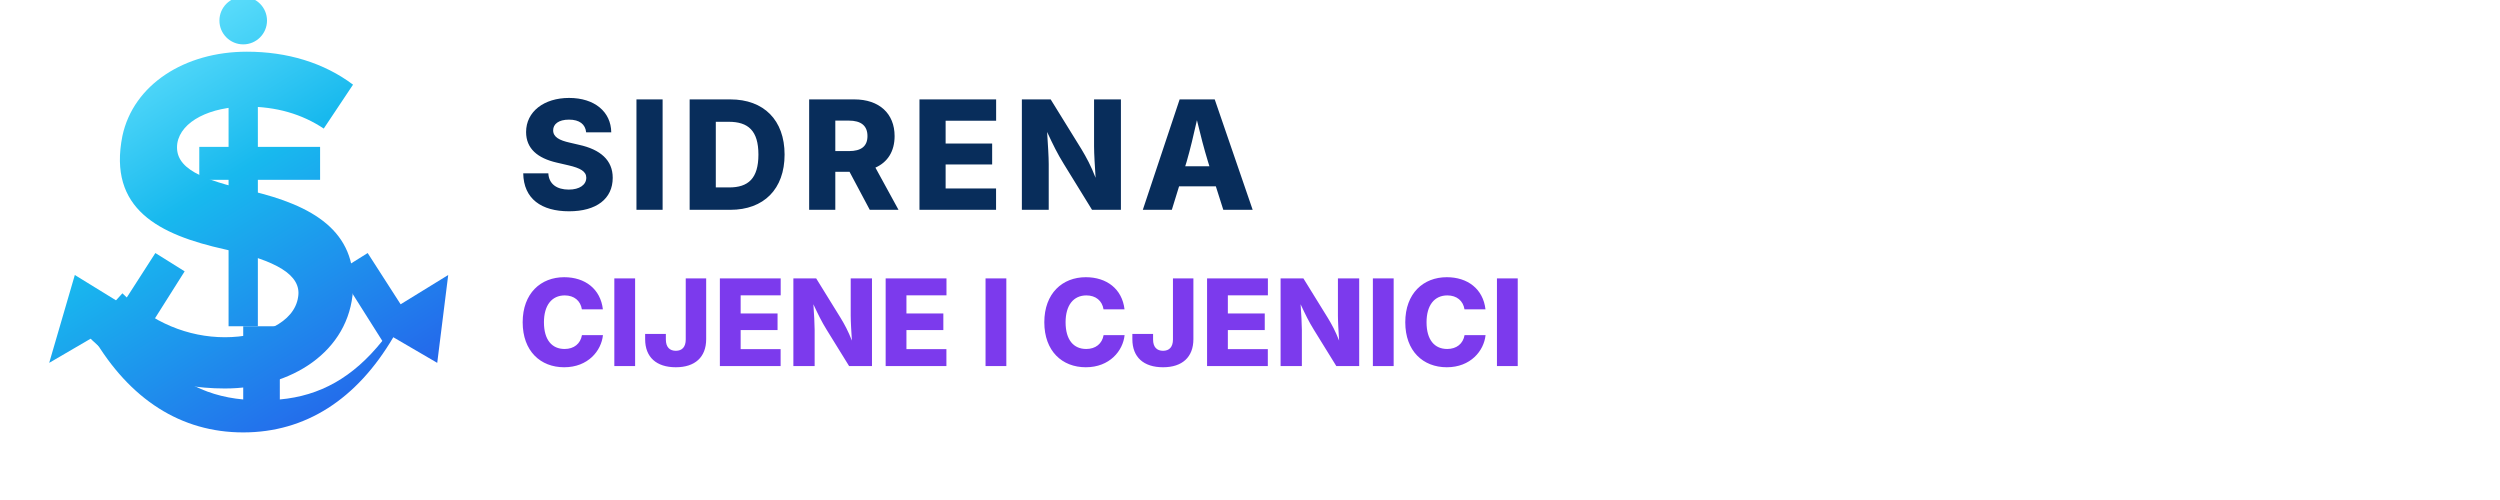
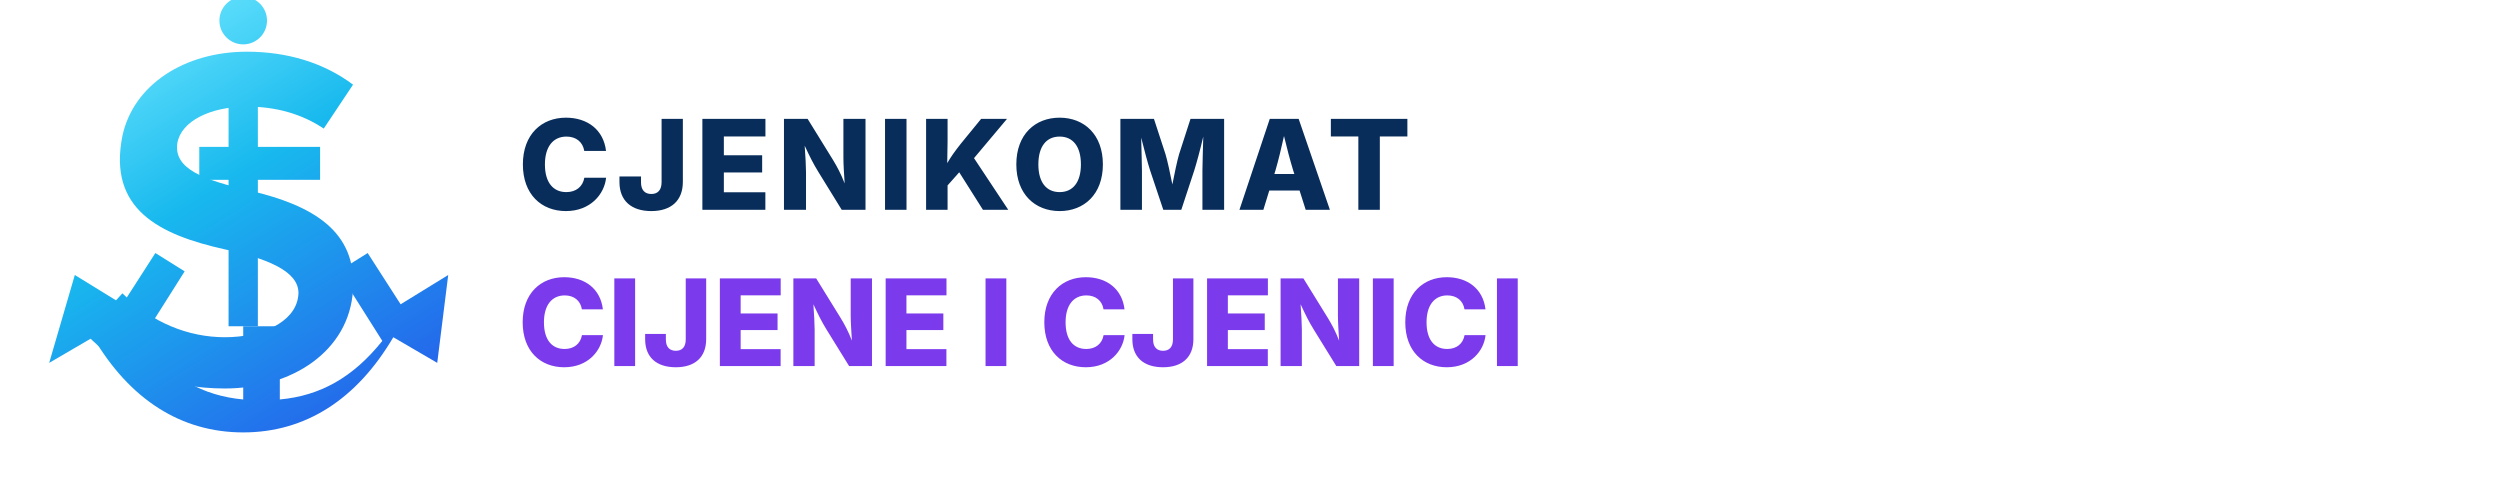
<svg xmlns="http://www.w3.org/2000/svg" width="560" height="112" viewBox="0 0 560 112" role="img">
  <g transform="translate(2 -4) scale(.82)">
    <defs>
      <linearGradient id="sidg" x1="28" y1="8" x2="98" y2="120" gradientUnits="userSpaceOnUse">
        <stop stop-color="#70E8FF" />
        <stop offset=".42" stop-color="#18B9EE" />
        <stop offset="1" stop-color="#2563EB" />
      </linearGradient>
    </defs>
    <g fill="url(#sidg)">
      <circle cx="64" cy="10.5" r="6.5" />
      <path d="M60 20h8v74h-8z" />
      <path d="M31 42c3-14 17-23 34-23 11 0 21 3 29 9l-8 12c-6-4-13-6-21-6-10 0-18 4-19 10-1 7 7 10 20 13 17 4 29 11 28 27-1 17-17 27-35 27-15 0-29-5-38-15l10-11c8 8 18 12 28 12 10 0 19-4 20-11 1-6-6-10-20-13-18-4-32-11-28-31z" />
      <path d="M18 80l13 8 9-14 8 5-12 19c8 10 17 15 28 16V94h10v20c11-1 20-6 28-16L90 79l8-5 9 14 13-8-3 24-12-7c-10 17-24 26-41 26s-31-9-41-26l-12 7z" />
      <path d="M52 45h33v9H52z" />
    </g>
  </g>
-   <text x="116" y="47" fill="#082D5B" font-family="Inter,Segoe UI,Arial,sans-serif" font-size="34" font-weight="800" letter-spacing="2.2">SIDRENA</text>
+   <text x="116" y="47" fill="#082D5B" font-family="Inter,Segoe UI,Arial,sans-serif" font-size="28" font-weight="800" letter-spacing="1.2">CJENIKOMAT</text>
  <text x="116" y="82" fill="#7C3AED" font-family="Inter,Segoe UI,Arial,sans-serif" font-size="27" font-weight="800">CIJENE I CJENICI</text>
</svg>
